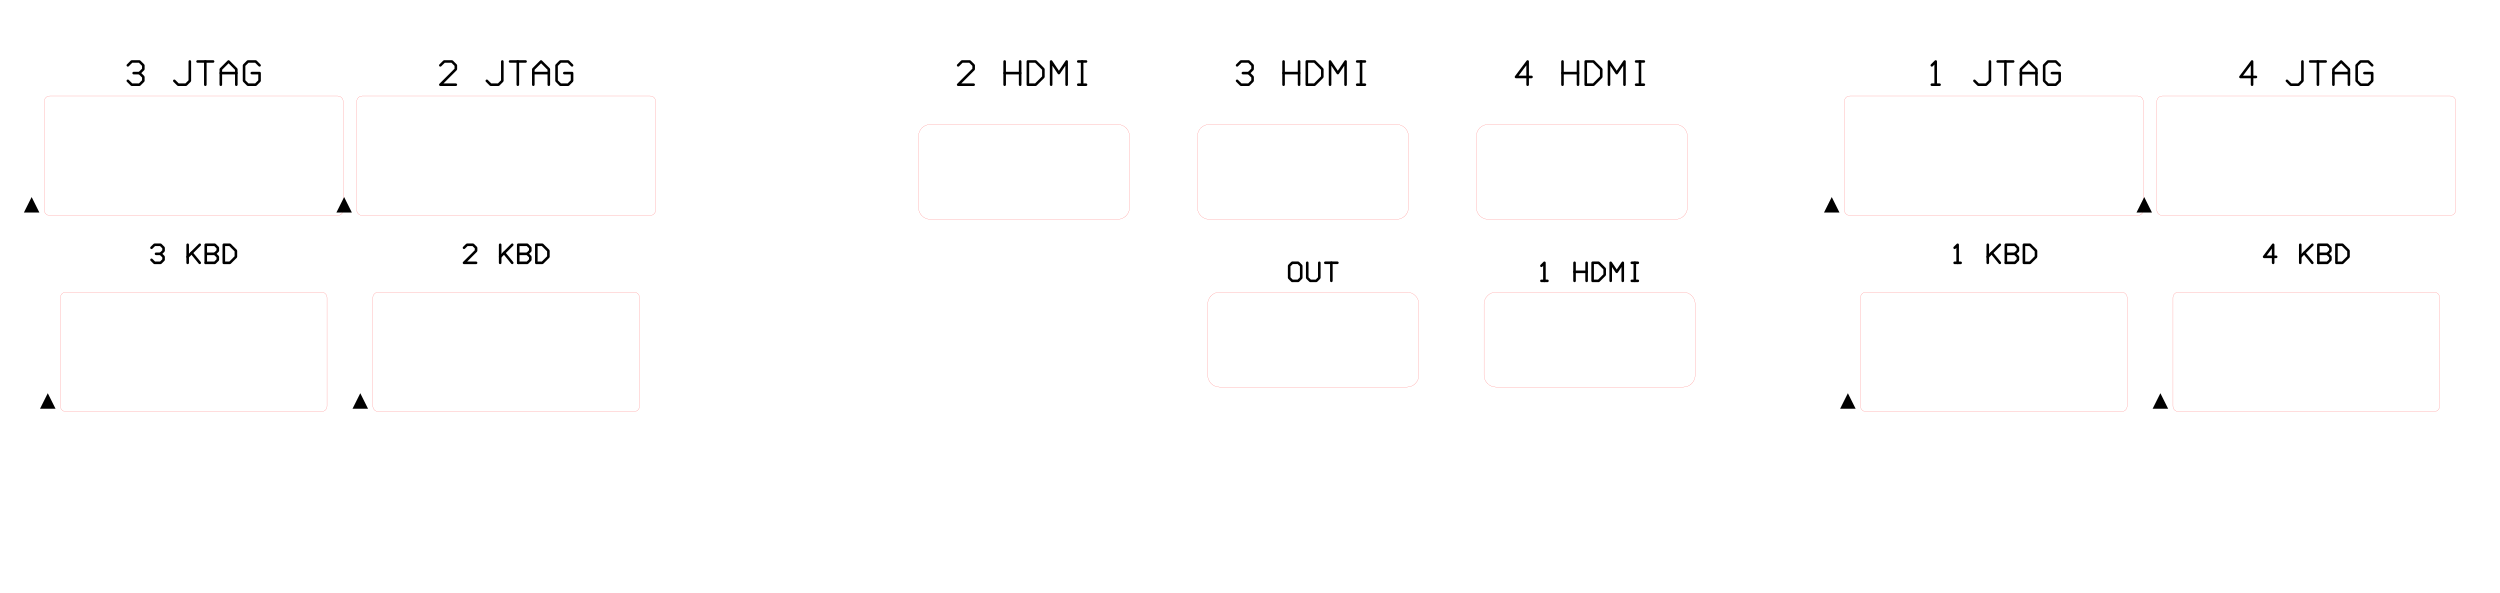
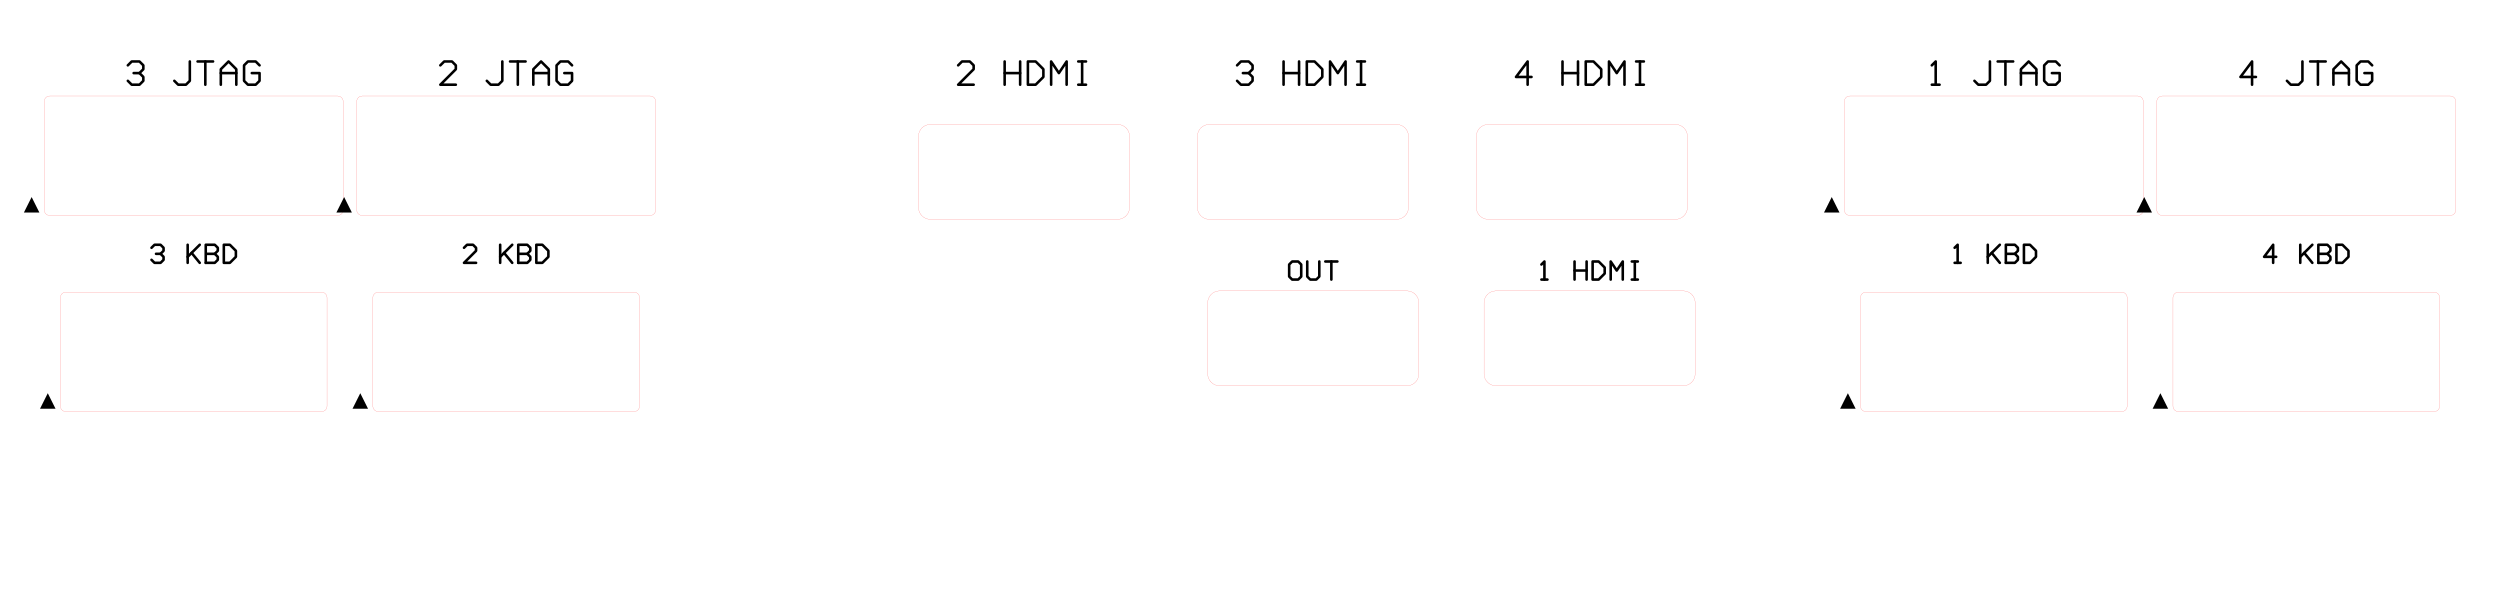
<svg xmlns="http://www.w3.org/2000/svg" width="193.600mm" height="45.900mm" viewBox="0 0 193.600 45.900" version="1.1">
  <g id="cut">
    <path d="M 72.05,9.635 L 86.55,9.635 A 0.925,0.925 0 0 1 87.475,10.56 L 87.475,16.06 A 0.925,0.925 0 0 1 86.55,16.985 L 72.05,16.985 A 0.925,0.925 0 0 1 71.125,16.06 L 71.125,10.56 A 0.925,0.925 0 0 1 72.05,9.635 Z" style="fill:none;stroke:#ff0000;stroke-width:0.01" />
    <path d="M 93.65,9.635 L 108.15,9.635 A 0.925,0.925 0 0 1 109.075,10.56 L 109.075,16.06 A 0.925,0.925 0 0 1 108.15,16.985 L 93.65,16.985 A 0.925,0.925 0 0 1 92.725,16.06 L 92.725,10.56 A 0.925,0.925 0 0 1 93.65,9.635 Z" style="fill:none;stroke:#ff0000;stroke-width:0.01" />
    <path d="M 115.25,9.635 L 129.75,9.635 A 0.925,0.925 0 0 1 130.675,10.56 L 130.675,16.06 A 0.925,0.925 0 0 1 129.75,16.985 L 115.25,16.985 A 0.925,0.925 0 0 1 114.325,16.06 L 114.325,10.56 A 0.925,0.925 0 0 1 115.25,9.635 Z" style="fill:none;stroke:#ff0000;stroke-width:0.01" />
    <path d="M 143.25,7.435 L 165.55,7.435 A 0.425,0.425 0 0 1 165.975,7.86 L 165.975,16.26 A 0.425,0.425 0 0 1 165.55,16.685 L 143.25,16.685 A 0.425,0.425 0 0 1 142.825,16.26 L 142.825,7.86 A 0.425,0.425 0 0 1 143.25,7.435 Z" style="fill:none;stroke:#ff0000;stroke-width:0.01" />
    <path d="M 144.5,22.625 L 164.3,22.625 A 0.425,0.425 0 0 1 164.725,23.05 L 164.725,31.45 A 0.425,0.425 0 0 1 164.3,31.875 L 144.5,31.875 A 0.425,0.425 0 0 1 144.075,31.45 L 144.075,23.05 A 0.425,0.425 0 0 1 144.5,22.625 Z" style="fill:none;stroke:#ff0000;stroke-width:0.01" />
    <path d="M 28.05,7.435 L 50.35,7.435 A 0.425,0.425 0 0 1 50.775,7.86 L 50.775,16.26 A 0.425,0.425 0 0 1 50.35,16.685 L 28.05,16.685 A 0.425,0.425 0 0 1 27.625,16.26 L 27.625,7.86 A 0.425,0.425 0 0 1 28.05,7.435 Z" style="fill:none;stroke:#ff0000;stroke-width:0.01" />
    <path d="M 29.3,22.625 L 49.1,22.625 A 0.425,0.425 0 0 1 49.525,23.05 L 49.525,31.45 A 0.425,0.425 0 0 1 49.1,31.875 L 29.3,31.875 A 0.425,0.425 0 0 1 28.875,31.45 L 28.875,23.05 A 0.425,0.425 0 0 1 29.3,22.625 Z" style="fill:none;stroke:#ff0000;stroke-width:0.01" />
    <path d="M 3.85,7.435 L 26.15,7.435 A 0.425,0.425 0 0 1 26.575,7.86 L 26.575,16.26 A 0.425,0.425 0 0 1 26.15,16.685 L 3.85,16.685 A 0.425,0.425 0 0 1 3.425,16.26 L 3.425,7.86 A 0.425,0.425 0 0 1 3.85,7.435 Z" style="fill:none;stroke:#ff0000;stroke-width:0.01" />
    <path d="M 5.1,22.625 L 24.9,22.625 A 0.425,0.425 0 0 1 25.325,23.05 L 25.325,31.45 A 0.425,0.425 0 0 1 24.9,31.875 L 5.1,31.875 A 0.425,0.425 0 0 1 4.675,31.45 L 4.675,23.05 A 0.425,0.425 0 0 1 5.1,22.625 Z" style="fill:none;stroke:#ff0000;stroke-width:0.01" />
    <path d="M 167.45,7.435 L 189.75,7.435 A 0.425,0.425 0 0 1 190.175,7.86 L 190.175,16.26 A 0.425,0.425 0 0 1 189.75,16.685 L 167.45,16.685 A 0.425,0.425 0 0 1 167.025,16.26 L 167.025,7.86 A 0.425,0.425 0 0 1 167.45,7.435 Z" style="fill:none;stroke:#ff0000;stroke-width:0.01" />
    <path d="M 168.7,22.625 L 188.5,22.625 A 0.425,0.425 0 0 1 188.925,23.05 L 188.925,31.45 A 0.425,0.425 0 0 1 188.5,31.875 L 168.7,31.875 A 0.425,0.425 0 0 1 168.275,31.45 L 168.275,23.05 A 0.425,0.425 0 0 1 168.7,22.625 Z" style="fill:none;stroke:#ff0000;stroke-width:0.01" />
-     <path d="M 94.45,22.625 L 108.95,22.625 A 0.925,0.925 0 0 1 109.875,23.55 L 109.875,29.05 A 0.925,0.925 0 0 1 108.95,29.975 L 94.45,29.975 A 0.925,0.925 0 0 1 93.525,29.05 L 93.525,23.55 A 0.925,0.925 0 0 1 94.45,22.625 Z" style="fill:none;stroke:#ff0000;stroke-width:0.01" />
-     <path d="M 115.85,22.625 L 130.35,22.625 A 0.925,0.925 0 0 1 131.275,23.55 L 131.275,29.05 A 0.925,0.925 0 0 1 130.35,29.975 L 115.85,29.975 A 0.925,0.925 0 0 1 114.925,29.05 L 114.925,23.55 A 0.925,0.925 0 0 1 115.85,22.625 Z" style="fill:none;stroke:#ff0000;stroke-width:0.01" />
+     <path d="M 94.45,22.525 L 108.95,22.525 A 0.925,0.925 0 0 1 109.875,23.45 L 109.875,28.95 A 0.925,0.925 0 0 1 108.95,29.875 L 94.45,29.875 A 0.925,0.925 0 0 1 93.525,28.95 L 93.525,23.45 A 0.925,0.925 0 0 1 94.45,22.525 Z" style="fill:none;stroke:#ff0000;stroke-width:0.01" />
+     <path d="M 115.85,22.525 L 130.35,22.525 A 0.925,0.925 0 0 1 131.275,23.45 L 131.275,28.95 A 0.925,0.925 0 0 1 130.35,29.875 L 115.85,29.875 A 0.925,0.925 0 0 1 114.925,28.95 L 114.925,23.45 A 0.925,0.925 0 0 1 115.85,22.525 Z" style="fill:none;stroke:#ff0000;stroke-width:0.01" />
  </g>
  <g id="engrave">
    <path d="M 74.2,5.06 L 74.5,4.76 L 75.1,4.76 L 75.4,5.06 L 75.4,5.36 L 74.2,6.56 L 75.4,6.56" style="fill:none;stroke:#000000;stroke-width:0.2;stroke-linecap:round;stroke-linejoin:round" />
    <path d="M 77.8,6.56 L 77.8,4.76" style="fill:none;stroke:#000000;stroke-width:0.2;stroke-linecap:round;stroke-linejoin:round" />
    <path d="M 79,6.56 L 79,4.76" style="fill:none;stroke:#000000;stroke-width:0.2;stroke-linecap:round;stroke-linejoin:round" />
    <path d="M 77.8,5.66 L 79,5.66" style="fill:none;stroke:#000000;stroke-width:0.2;stroke-linecap:round;stroke-linejoin:round" />
    <path d="M 79.6,6.56 L 79.6,4.76 L 80.2,4.76 L 80.8,5.36 L 80.8,5.96 L 80.2,6.56 L 79.6,6.56" style="fill:none;stroke:#000000;stroke-width:0.2;stroke-linecap:round;stroke-linejoin:round" />
    <path d="M 81.4,6.56 L 81.4,4.76 L 82,5.66 L 82.6,4.76 L 82.6,6.56" style="fill:none;stroke:#000000;stroke-width:0.2;stroke-linecap:round;stroke-linejoin:round" />
    <path d="M 83.5,4.76 L 84.1,4.76" style="fill:none;stroke:#000000;stroke-width:0.2;stroke-linecap:round;stroke-linejoin:round" />
    <path d="M 83.8,4.76 L 83.8,6.56" style="fill:none;stroke:#000000;stroke-width:0.2;stroke-linecap:round;stroke-linejoin:round" />
    <path d="M 83.5,6.56 L 84.1,6.56" style="fill:none;stroke:#000000;stroke-width:0.2;stroke-linecap:round;stroke-linejoin:round" />
    <path d="M 95.8,5.06 L 96.1,4.76 L 96.7,4.76 L 97,5.06 L 97,5.36 L 96.7,5.66 L 97,5.96 L 97,6.26 L 96.7,6.56 L 96.1,6.56 L 95.8,6.26" style="fill:none;stroke:#000000;stroke-width:0.2;stroke-linecap:round;stroke-linejoin:round" />
    <path d="M 96.25,5.66 L 96.7,5.66" style="fill:none;stroke:#000000;stroke-width:0.2;stroke-linecap:round;stroke-linejoin:round" />
    <path d="M 99.4,6.56 L 99.4,4.76" style="fill:none;stroke:#000000;stroke-width:0.2;stroke-linecap:round;stroke-linejoin:round" />
    <path d="M 100.6,6.56 L 100.6,4.76" style="fill:none;stroke:#000000;stroke-width:0.2;stroke-linecap:round;stroke-linejoin:round" />
    <path d="M 99.4,5.66 L 100.6,5.66" style="fill:none;stroke:#000000;stroke-width:0.2;stroke-linecap:round;stroke-linejoin:round" />
    <path d="M 101.2,6.56 L 101.2,4.76 L 101.8,4.76 L 102.4,5.36 L 102.4,5.96 L 101.8,6.56 L 101.2,6.56" style="fill:none;stroke:#000000;stroke-width:0.2;stroke-linecap:round;stroke-linejoin:round" />
    <path d="M 103,6.56 L 103,4.76 L 103.6,5.66 L 104.2,4.76 L 104.2,6.56" style="fill:none;stroke:#000000;stroke-width:0.2;stroke-linecap:round;stroke-linejoin:round" />
    <path d="M 105.1,4.76 L 105.7,4.76" style="fill:none;stroke:#000000;stroke-width:0.2;stroke-linecap:round;stroke-linejoin:round" />
    <path d="M 105.4,4.76 L 105.4,6.56" style="fill:none;stroke:#000000;stroke-width:0.2;stroke-linecap:round;stroke-linejoin:round" />
    <path d="M 105.1,6.56 L 105.7,6.56" style="fill:none;stroke:#000000;stroke-width:0.2;stroke-linecap:round;stroke-linejoin:round" />
    <path d="M 118.3,6.56 L 118.3,4.76 L 117.4,5.96 L 118.6,5.96" style="fill:none;stroke:#000000;stroke-width:0.2;stroke-linecap:round;stroke-linejoin:round" />
    <path d="M 121,6.56 L 121,4.76" style="fill:none;stroke:#000000;stroke-width:0.2;stroke-linecap:round;stroke-linejoin:round" />
    <path d="M 122.2,6.56 L 122.2,4.76" style="fill:none;stroke:#000000;stroke-width:0.2;stroke-linecap:round;stroke-linejoin:round" />
    <path d="M 121,5.66 L 122.2,5.66" style="fill:none;stroke:#000000;stroke-width:0.2;stroke-linecap:round;stroke-linejoin:round" />
    <path d="M 122.8,6.56 L 122.8,4.76 L 123.4,4.76 L 124,5.36 L 124,5.96 L 123.4,6.56 L 122.8,6.56" style="fill:none;stroke:#000000;stroke-width:0.2;stroke-linecap:round;stroke-linejoin:round" />
    <path d="M 124.6,6.56 L 124.6,4.76 L 125.2,5.66 L 125.8,4.76 L 125.8,6.56" style="fill:none;stroke:#000000;stroke-width:0.2;stroke-linecap:round;stroke-linejoin:round" />
    <path d="M 126.7,4.76 L 127.3,4.76" style="fill:none;stroke:#000000;stroke-width:0.2;stroke-linecap:round;stroke-linejoin:round" />
    <path d="M 127,4.76 L 127,6.56" style="fill:none;stroke:#000000;stroke-width:0.2;stroke-linecap:round;stroke-linejoin:round" />
    <path d="M 126.7,6.56 L 127.3,6.56" style="fill:none;stroke:#000000;stroke-width:0.2;stroke-linecap:round;stroke-linejoin:round" />
    <path d="M 141.25,16.46 L 142.45,16.46 L 141.85,15.26 Z" style="fill:#000000;stroke:none" />
    <path d="M 149.6,5.06 L 149.9,4.76 L 149.9,6.56" style="fill:none;stroke:#000000;stroke-width:0.2;stroke-linecap:round;stroke-linejoin:round" />
    <path d="M 149.6,6.56 L 150.2,6.56" style="fill:none;stroke:#000000;stroke-width:0.2;stroke-linecap:round;stroke-linejoin:round" />
    <path d="M 154.1,4.76 L 154.1,6.26 L 153.8,6.56 L 153.2,6.56 L 152.9,6.26" style="fill:none;stroke:#000000;stroke-width:0.2;stroke-linecap:round;stroke-linejoin:round" />
    <path d="M 154.7,4.76 L 155.9,4.76" style="fill:none;stroke:#000000;stroke-width:0.2;stroke-linecap:round;stroke-linejoin:round" />
    <path d="M 155.3,4.76 L 155.3,6.56" style="fill:none;stroke:#000000;stroke-width:0.2;stroke-linecap:round;stroke-linejoin:round" />
    <path d="M 156.5,6.56 L 156.5,5.36 L 157.1,4.76 L 157.7,5.36 L 157.7,6.56" style="fill:none;stroke:#000000;stroke-width:0.2;stroke-linecap:round;stroke-linejoin:round" />
    <path d="M 156.5,5.66 L 157.7,5.66" style="fill:none;stroke:#000000;stroke-width:0.2;stroke-linecap:round;stroke-linejoin:round" />
    <path d="M 159.5,5.06 L 159.2,4.76 L 158.6,4.76 L 158.3,5.06 L 158.3,6.26 L 158.6,6.56 L 159.2,6.56 L 159.5,6.26 L 159.5,5.66 L 158.9,5.66" style="fill:none;stroke:#000000;stroke-width:0.2;stroke-linecap:round;stroke-linejoin:round" />
    <path d="M 142.5,31.65 L 143.7,31.65 L 143.1,30.45 Z" style="fill:#000000;stroke:none" />
    <path d="M 151.367,19.188 L 151.6,18.955 L 151.6,20.355" style="fill:none;stroke:#000000;stroke-width:0.2;stroke-linecap:round;stroke-linejoin:round" />
    <path d="M 151.367,20.355 L 151.833,20.355" style="fill:none;stroke:#000000;stroke-width:0.2;stroke-linecap:round;stroke-linejoin:round" />
    <path d="M 153.933,20.355 L 153.933,18.955" style="fill:none;stroke:#000000;stroke-width:0.2;stroke-linecap:round;stroke-linejoin:round" />
    <path d="M 154.867,18.955 L 153.933,19.888" style="fill:none;stroke:#000000;stroke-width:0.2;stroke-linecap:round;stroke-linejoin:round" />
    <path d="M 154.237,19.585 L 154.867,20.355" style="fill:none;stroke:#000000;stroke-width:0.2;stroke-linecap:round;stroke-linejoin:round" />
    <path d="M 155.333,20.355 L 155.333,18.955 L 156.033,18.955 L 156.267,19.188 L 156.267,19.422 L 156.033,19.655 L 155.333,19.655" style="fill:none;stroke:#000000;stroke-width:0.2;stroke-linecap:round;stroke-linejoin:round" />
    <path d="M 156.033,19.655 L 156.267,19.888 L 156.267,20.122 L 156.033,20.355 L 155.333,20.355" style="fill:none;stroke:#000000;stroke-width:0.2;stroke-linecap:round;stroke-linejoin:round" />
    <path d="M 156.733,20.355 L 156.733,18.955 L 157.2,18.955 L 157.667,19.422 L 157.667,19.888 L 157.2,20.355 L 156.733,20.355" style="fill:none;stroke:#000000;stroke-width:0.2;stroke-linecap:round;stroke-linejoin:round" />
    <path d="M 26.05,16.46 L 27.25,16.46 L 26.65,15.26 Z" style="fill:#000000;stroke:none" />
    <path d="M 34.1,5.06 L 34.4,4.76 L 35,4.76 L 35.3,5.06 L 35.3,5.36 L 34.1,6.56 L 35.3,6.56" style="fill:none;stroke:#000000;stroke-width:0.2;stroke-linecap:round;stroke-linejoin:round" />
    <path d="M 38.9,4.76 L 38.9,6.26 L 38.6,6.56 L 38,6.56 L 37.7,6.26" style="fill:none;stroke:#000000;stroke-width:0.2;stroke-linecap:round;stroke-linejoin:round" />
    <path d="M 39.5,4.76 L 40.7,4.76" style="fill:none;stroke:#000000;stroke-width:0.2;stroke-linecap:round;stroke-linejoin:round" />
    <path d="M 40.1,4.76 L 40.1,6.56" style="fill:none;stroke:#000000;stroke-width:0.2;stroke-linecap:round;stroke-linejoin:round" />
    <path d="M 41.3,6.56 L 41.3,5.36 L 41.9,4.76 L 42.5,5.36 L 42.5,6.56" style="fill:none;stroke:#000000;stroke-width:0.2;stroke-linecap:round;stroke-linejoin:round" />
    <path d="M 41.3,5.66 L 42.5,5.66" style="fill:none;stroke:#000000;stroke-width:0.2;stroke-linecap:round;stroke-linejoin:round" />
    <path d="M 44.3,5.06 L 44,4.76 L 43.4,4.76 L 43.1,5.06 L 43.1,6.26 L 43.4,6.56 L 44,6.56 L 44.3,6.26 L 44.3,5.66 L 43.7,5.66" style="fill:none;stroke:#000000;stroke-width:0.2;stroke-linecap:round;stroke-linejoin:round" />
    <path d="M 27.3,31.65 L 28.5,31.65 L 27.9,30.45 Z" style="fill:#000000;stroke:none" />
    <path d="M 35.933,19.188 L 36.167,18.955 L 36.633,18.955 L 36.867,19.188 L 36.867,19.422 L 35.933,20.355 L 36.867,20.355" style="fill:none;stroke:#000000;stroke-width:0.2;stroke-linecap:round;stroke-linejoin:round" />
    <path d="M 38.733,20.355 L 38.733,18.955" style="fill:none;stroke:#000000;stroke-width:0.2;stroke-linecap:round;stroke-linejoin:round" />
    <path d="M 39.667,18.955 L 38.733,19.888" style="fill:none;stroke:#000000;stroke-width:0.2;stroke-linecap:round;stroke-linejoin:round" />
    <path d="M 39.037,19.585 L 39.667,20.355" style="fill:none;stroke:#000000;stroke-width:0.2;stroke-linecap:round;stroke-linejoin:round" />
    <path d="M 40.133,20.355 L 40.133,18.955 L 40.833,18.955 L 41.067,19.188 L 41.067,19.422 L 40.833,19.655 L 40.133,19.655" style="fill:none;stroke:#000000;stroke-width:0.2;stroke-linecap:round;stroke-linejoin:round" />
    <path d="M 40.833,19.655 L 41.067,19.888 L 41.067,20.122 L 40.833,20.355 L 40.133,20.355" style="fill:none;stroke:#000000;stroke-width:0.2;stroke-linecap:round;stroke-linejoin:round" />
    <path d="M 41.533,20.355 L 41.533,18.955 L 42,18.955 L 42.467,19.422 L 42.467,19.888 L 42,20.355 L 41.533,20.355" style="fill:none;stroke:#000000;stroke-width:0.2;stroke-linecap:round;stroke-linejoin:round" />
    <path d="M 1.85,16.46 L 3.05,16.46 L 2.45,15.26 Z" style="fill:#000000;stroke:none" />
    <path d="M 9.9,5.06 L 10.2,4.76 L 10.8,4.76 L 11.1,5.06 L 11.1,5.36 L 10.8,5.66 L 11.1,5.96 L 11.1,6.26 L 10.8,6.56 L 10.2,6.56 L 9.9,6.26" style="fill:none;stroke:#000000;stroke-width:0.2;stroke-linecap:round;stroke-linejoin:round" />
    <path d="M 10.35,5.66 L 10.8,5.66" style="fill:none;stroke:#000000;stroke-width:0.2;stroke-linecap:round;stroke-linejoin:round" />
    <path d="M 14.7,4.76 L 14.7,6.26 L 14.4,6.56 L 13.8,6.56 L 13.5,6.26" style="fill:none;stroke:#000000;stroke-width:0.2;stroke-linecap:round;stroke-linejoin:round" />
    <path d="M 15.3,4.76 L 16.5,4.76" style="fill:none;stroke:#000000;stroke-width:0.2;stroke-linecap:round;stroke-linejoin:round" />
    <path d="M 15.9,4.76 L 15.9,6.56" style="fill:none;stroke:#000000;stroke-width:0.2;stroke-linecap:round;stroke-linejoin:round" />
    <path d="M 17.1,6.56 L 17.1,5.36 L 17.7,4.76 L 18.3,5.36 L 18.3,6.56" style="fill:none;stroke:#000000;stroke-width:0.2;stroke-linecap:round;stroke-linejoin:round" />
    <path d="M 17.1,5.66 L 18.3,5.66" style="fill:none;stroke:#000000;stroke-width:0.2;stroke-linecap:round;stroke-linejoin:round" />
    <path d="M 20.1,5.06 L 19.8,4.76 L 19.2,4.76 L 18.9,5.06 L 18.9,6.26 L 19.2,6.56 L 19.8,6.56 L 20.1,6.26 L 20.1,5.66 L 19.5,5.66" style="fill:none;stroke:#000000;stroke-width:0.2;stroke-linecap:round;stroke-linejoin:round" />
    <path d="M 3.1,31.65 L 4.3,31.65 L 3.7,30.45 Z" style="fill:#000000;stroke:none" />
    <path d="M 11.733,19.188 L 11.967,18.955 L 12.433,18.955 L 12.667,19.188 L 12.667,19.422 L 12.433,19.655 L 12.667,19.888 L 12.667,20.122 L 12.433,20.355 L 11.967,20.355 L 11.733,20.122" style="fill:none;stroke:#000000;stroke-width:0.2;stroke-linecap:round;stroke-linejoin:round" />
    <path d="M 12.083,19.655 L 12.433,19.655" style="fill:none;stroke:#000000;stroke-width:0.2;stroke-linecap:round;stroke-linejoin:round" />
    <path d="M 14.533,20.355 L 14.533,18.955" style="fill:none;stroke:#000000;stroke-width:0.2;stroke-linecap:round;stroke-linejoin:round" />
    <path d="M 15.467,18.955 L 14.533,19.888" style="fill:none;stroke:#000000;stroke-width:0.2;stroke-linecap:round;stroke-linejoin:round" />
    <path d="M 14.837,19.585 L 15.467,20.355" style="fill:none;stroke:#000000;stroke-width:0.2;stroke-linecap:round;stroke-linejoin:round" />
    <path d="M 15.933,20.355 L 15.933,18.955 L 16.633,18.955 L 16.867,19.188 L 16.867,19.422 L 16.633,19.655 L 15.933,19.655" style="fill:none;stroke:#000000;stroke-width:0.2;stroke-linecap:round;stroke-linejoin:round" />
    <path d="M 16.633,19.655 L 16.867,19.888 L 16.867,20.122 L 16.633,20.355 L 15.933,20.355" style="fill:none;stroke:#000000;stroke-width:0.2;stroke-linecap:round;stroke-linejoin:round" />
    <path d="M 17.333,20.355 L 17.333,18.955 L 17.8,18.955 L 18.267,19.422 L 18.267,19.888 L 17.8,20.355 L 17.333,20.355" style="fill:none;stroke:#000000;stroke-width:0.2;stroke-linecap:round;stroke-linejoin:round" />
    <path d="M 165.45,16.46 L 166.65,16.46 L 166.05,15.26 Z" style="fill:#000000;stroke:none" />
    <path d="M 174.4,6.56 L 174.4,4.76 L 173.5,5.96 L 174.7,5.96" style="fill:none;stroke:#000000;stroke-width:0.2;stroke-linecap:round;stroke-linejoin:round" />
    <path d="M 178.3,4.76 L 178.3,6.26 L 178,6.56 L 177.4,6.56 L 177.1,6.26" style="fill:none;stroke:#000000;stroke-width:0.2;stroke-linecap:round;stroke-linejoin:round" />
    <path d="M 178.9,4.76 L 180.1,4.76" style="fill:none;stroke:#000000;stroke-width:0.2;stroke-linecap:round;stroke-linejoin:round" />
    <path d="M 179.5,4.76 L 179.5,6.56" style="fill:none;stroke:#000000;stroke-width:0.2;stroke-linecap:round;stroke-linejoin:round" />
    <path d="M 180.7,6.56 L 180.7,5.36 L 181.3,4.76 L 181.9,5.36 L 181.9,6.56" style="fill:none;stroke:#000000;stroke-width:0.2;stroke-linecap:round;stroke-linejoin:round" />
    <path d="M 180.7,5.66 L 181.9,5.66" style="fill:none;stroke:#000000;stroke-width:0.2;stroke-linecap:round;stroke-linejoin:round" />
    <path d="M 183.7,5.06 L 183.4,4.76 L 182.8,4.76 L 182.5,5.06 L 182.5,6.26 L 182.8,6.56 L 183.4,6.56 L 183.7,6.26 L 183.7,5.66 L 183.1,5.66" style="fill:none;stroke:#000000;stroke-width:0.2;stroke-linecap:round;stroke-linejoin:round" />
    <path d="M 166.7,31.65 L 167.9,31.65 L 167.3,30.45 Z" style="fill:#000000;stroke:none" />
    <path d="M 176.033,20.355 L 176.033,18.955 L 175.333,19.888 L 176.267,19.888" style="fill:none;stroke:#000000;stroke-width:0.2;stroke-linecap:round;stroke-linejoin:round" />
    <path d="M 178.133,20.355 L 178.133,18.955" style="fill:none;stroke:#000000;stroke-width:0.2;stroke-linecap:round;stroke-linejoin:round" />
    <path d="M 179.067,18.955 L 178.133,19.888" style="fill:none;stroke:#000000;stroke-width:0.2;stroke-linecap:round;stroke-linejoin:round" />
    <path d="M 178.437,19.585 L 179.067,20.355" style="fill:none;stroke:#000000;stroke-width:0.2;stroke-linecap:round;stroke-linejoin:round" />
    <path d="M 179.533,20.355 L 179.533,18.955 L 180.233,18.955 L 180.467,19.188 L 180.467,19.422 L 180.233,19.655 L 179.533,19.655" style="fill:none;stroke:#000000;stroke-width:0.2;stroke-linecap:round;stroke-linejoin:round" />
    <path d="M 180.233,19.655 L 180.467,19.888 L 180.467,20.122 L 180.233,20.355 L 179.533,20.355" style="fill:none;stroke:#000000;stroke-width:0.2;stroke-linecap:round;stroke-linejoin:round" />
    <path d="M 180.933,20.355 L 180.933,18.955 L 181.4,18.955 L 181.867,19.422 L 181.867,19.888 L 181.4,20.355 L 180.933,20.355" style="fill:none;stroke:#000000;stroke-width:0.2;stroke-linecap:round;stroke-linejoin:round" />
-     <path d="M 100.067,21.75 L 99.833,21.517 L 99.833,20.583 L 100.067,20.35 L 100.533,20.35 L 100.767,20.583 L 100.767,21.517 L 100.533,21.75 L 100.067,21.75" style="fill:none;stroke:#000000;stroke-width:0.2;stroke-linecap:round;stroke-linejoin:round" />
-     <path d="M 101.233,20.35 L 101.233,21.517 L 101.467,21.75 L 101.933,21.75 L 102.167,21.517 L 102.167,20.35" style="fill:none;stroke:#000000;stroke-width:0.2;stroke-linecap:round;stroke-linejoin:round" />
-     <path d="M 102.633,20.35 L 103.567,20.35" style="fill:none;stroke:#000000;stroke-width:0.2;stroke-linecap:round;stroke-linejoin:round" />
-     <path d="M 103.1,20.35 L 103.1,21.75" style="fill:none;stroke:#000000;stroke-width:0.2;stroke-linecap:round;stroke-linejoin:round" />
-     <path d="M 119.367,20.583 L 119.6,20.35 L 119.6,21.75" style="fill:none;stroke:#000000;stroke-width:0.2;stroke-linecap:round;stroke-linejoin:round" />
-     <path d="M 119.367,21.75 L 119.833,21.75" style="fill:none;stroke:#000000;stroke-width:0.2;stroke-linecap:round;stroke-linejoin:round" />
-     <path d="M 121.933,21.75 L 121.933,20.35" style="fill:none;stroke:#000000;stroke-width:0.2;stroke-linecap:round;stroke-linejoin:round" />
-     <path d="M 122.867,21.75 L 122.867,20.35" style="fill:none;stroke:#000000;stroke-width:0.2;stroke-linecap:round;stroke-linejoin:round" />
-     <path d="M 121.933,21.05 L 122.867,21.05" style="fill:none;stroke:#000000;stroke-width:0.2;stroke-linecap:round;stroke-linejoin:round" />
-     <path d="M 123.333,21.75 L 123.333,20.35 L 123.8,20.35 L 124.267,20.817 L 124.267,21.283 L 123.8,21.75 L 123.333,21.75" style="fill:none;stroke:#000000;stroke-width:0.2;stroke-linecap:round;stroke-linejoin:round" />
-     <path d="M 124.733,21.75 L 124.733,20.35 L 125.2,21.05 L 125.667,20.35 L 125.667,21.75" style="fill:none;stroke:#000000;stroke-width:0.2;stroke-linecap:round;stroke-linejoin:round" />
-     <path d="M 126.367,20.35 L 126.833,20.35" style="fill:none;stroke:#000000;stroke-width:0.2;stroke-linecap:round;stroke-linejoin:round" />
-     <path d="M 126.6,20.35 L 126.6,21.75" style="fill:none;stroke:#000000;stroke-width:0.2;stroke-linecap:round;stroke-linejoin:round" />
-     <path d="M 126.367,21.75 L 126.833,21.75" style="fill:none;stroke:#000000;stroke-width:0.2;stroke-linecap:round;stroke-linejoin:round" />
+     <path d="M 100.067,21.65 L 99.833,21.417 L 99.833,20.483 L 100.067,20.25 L 100.533,20.25 L 100.767,20.483 L 100.767,21.417 L 100.533,21.65 L 100.067,21.65" style="fill:none;stroke:#000000;stroke-width:0.2;stroke-linecap:round;stroke-linejoin:round" />
+     <path d="M 101.233,20.25 L 101.233,21.417 L 101.467,21.65 L 101.933,21.65 L 102.167,21.417 L 102.167,20.25" style="fill:none;stroke:#000000;stroke-width:0.2;stroke-linecap:round;stroke-linejoin:round" />
+     <path d="M 102.633,20.25 L 103.567,20.25" style="fill:none;stroke:#000000;stroke-width:0.2;stroke-linecap:round;stroke-linejoin:round" />
+     <path d="M 103.1,20.25 L 103.1,21.65" style="fill:none;stroke:#000000;stroke-width:0.2;stroke-linecap:round;stroke-linejoin:round" />
+     <path d="M 119.367,20.483 L 119.6,20.25 L 119.6,21.65" style="fill:none;stroke:#000000;stroke-width:0.2;stroke-linecap:round;stroke-linejoin:round" />
+     <path d="M 119.367,21.65 L 119.833,21.65" style="fill:none;stroke:#000000;stroke-width:0.2;stroke-linecap:round;stroke-linejoin:round" />
+     <path d="M 121.933,21.65 L 121.933,20.25" style="fill:none;stroke:#000000;stroke-width:0.2;stroke-linecap:round;stroke-linejoin:round" />
+     <path d="M 122.867,21.65 L 122.867,20.25" style="fill:none;stroke:#000000;stroke-width:0.2;stroke-linecap:round;stroke-linejoin:round" />
+     <path d="M 121.933,20.95 L 122.867,20.95" style="fill:none;stroke:#000000;stroke-width:0.2;stroke-linecap:round;stroke-linejoin:round" />
+     <path d="M 123.333,21.65 L 123.333,20.25 L 123.8,20.25 L 124.267,20.717 L 124.267,21.183 L 123.8,21.65 L 123.333,21.65" style="fill:none;stroke:#000000;stroke-width:0.2;stroke-linecap:round;stroke-linejoin:round" />
+     <path d="M 124.733,21.65 L 124.733,20.25 L 125.2,20.95 L 125.667,20.25 L 125.667,21.65" style="fill:none;stroke:#000000;stroke-width:0.2;stroke-linecap:round;stroke-linejoin:round" />
+     <path d="M 126.367,20.25 L 126.833,20.25" style="fill:none;stroke:#000000;stroke-width:0.2;stroke-linecap:round;stroke-linejoin:round" />
+     <path d="M 126.6,20.25 L 126.6,21.65" style="fill:none;stroke:#000000;stroke-width:0.2;stroke-linecap:round;stroke-linejoin:round" />
+     <path d="M 126.367,21.65 L 126.833,21.65" style="fill:none;stroke:#000000;stroke-width:0.2;stroke-linecap:round;stroke-linejoin:round" />
  </g>
  <g id="ref" style="display:none">
    <path d="M 2,2 L 191.6,2 L 191.6,43.9 L 2,43.9 Z" style="fill:none;stroke:#0000ff;stroke-width:0.2;stroke-dasharray:1,1" />
  </g>
</svg>
